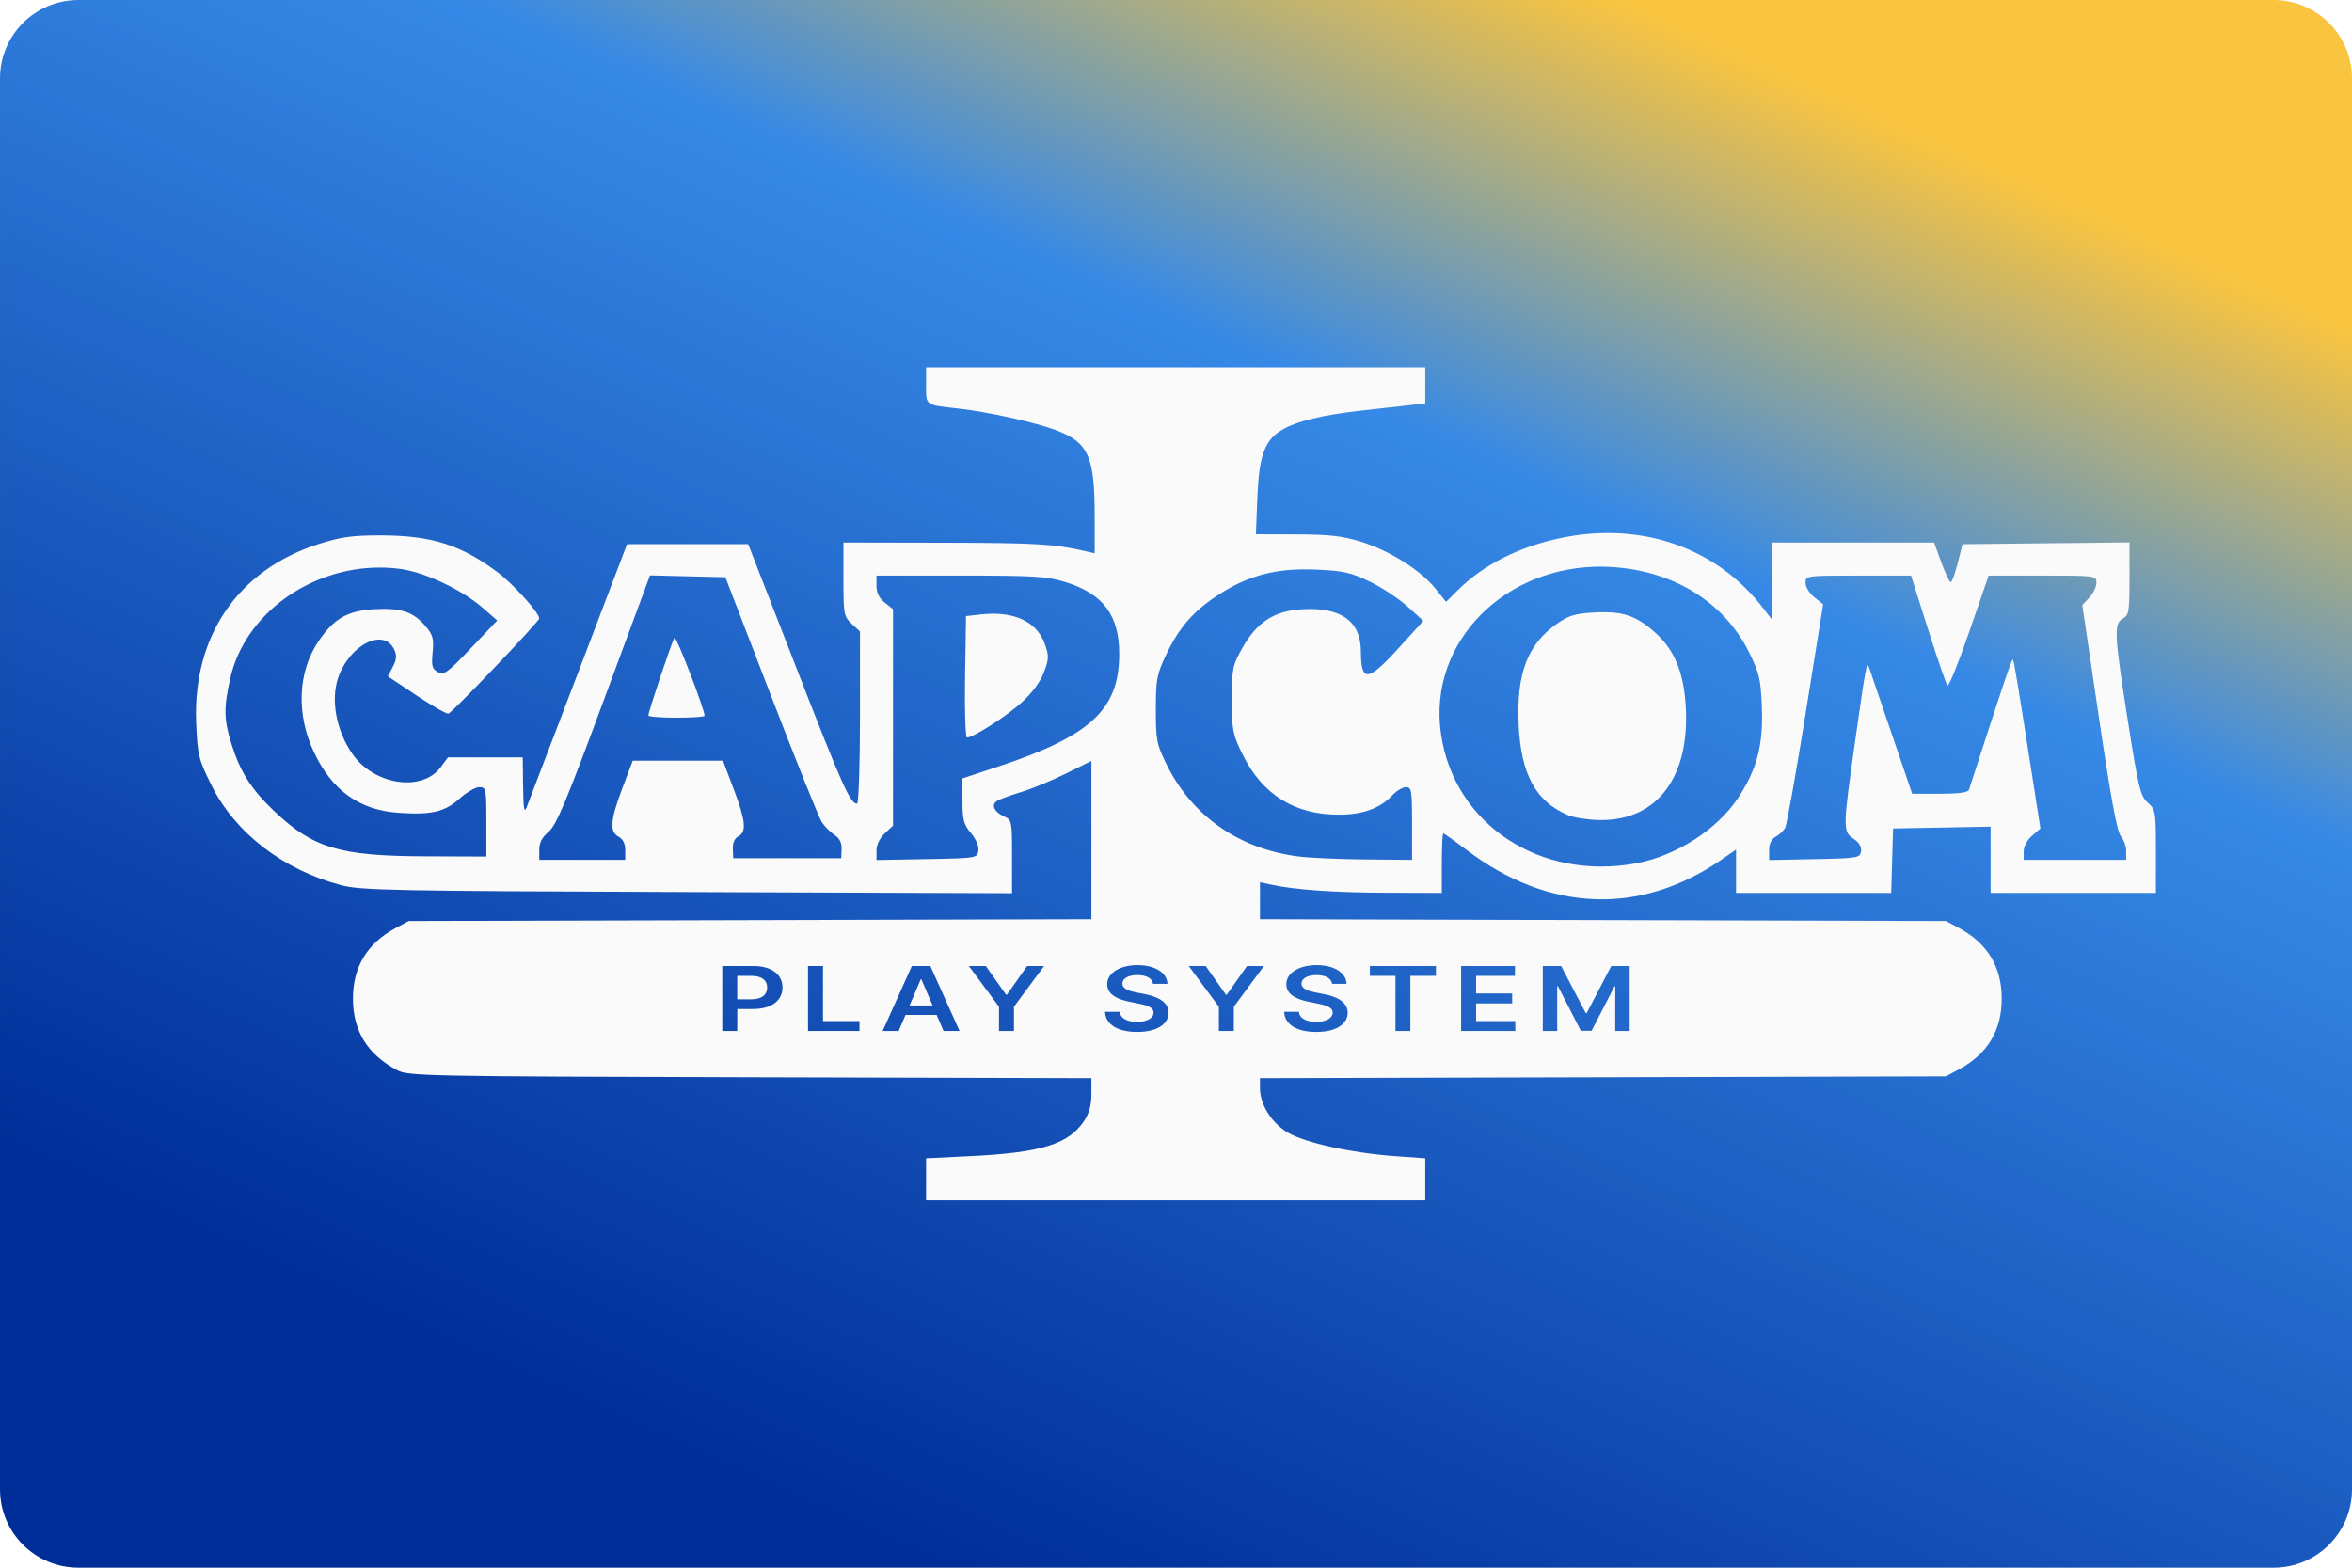
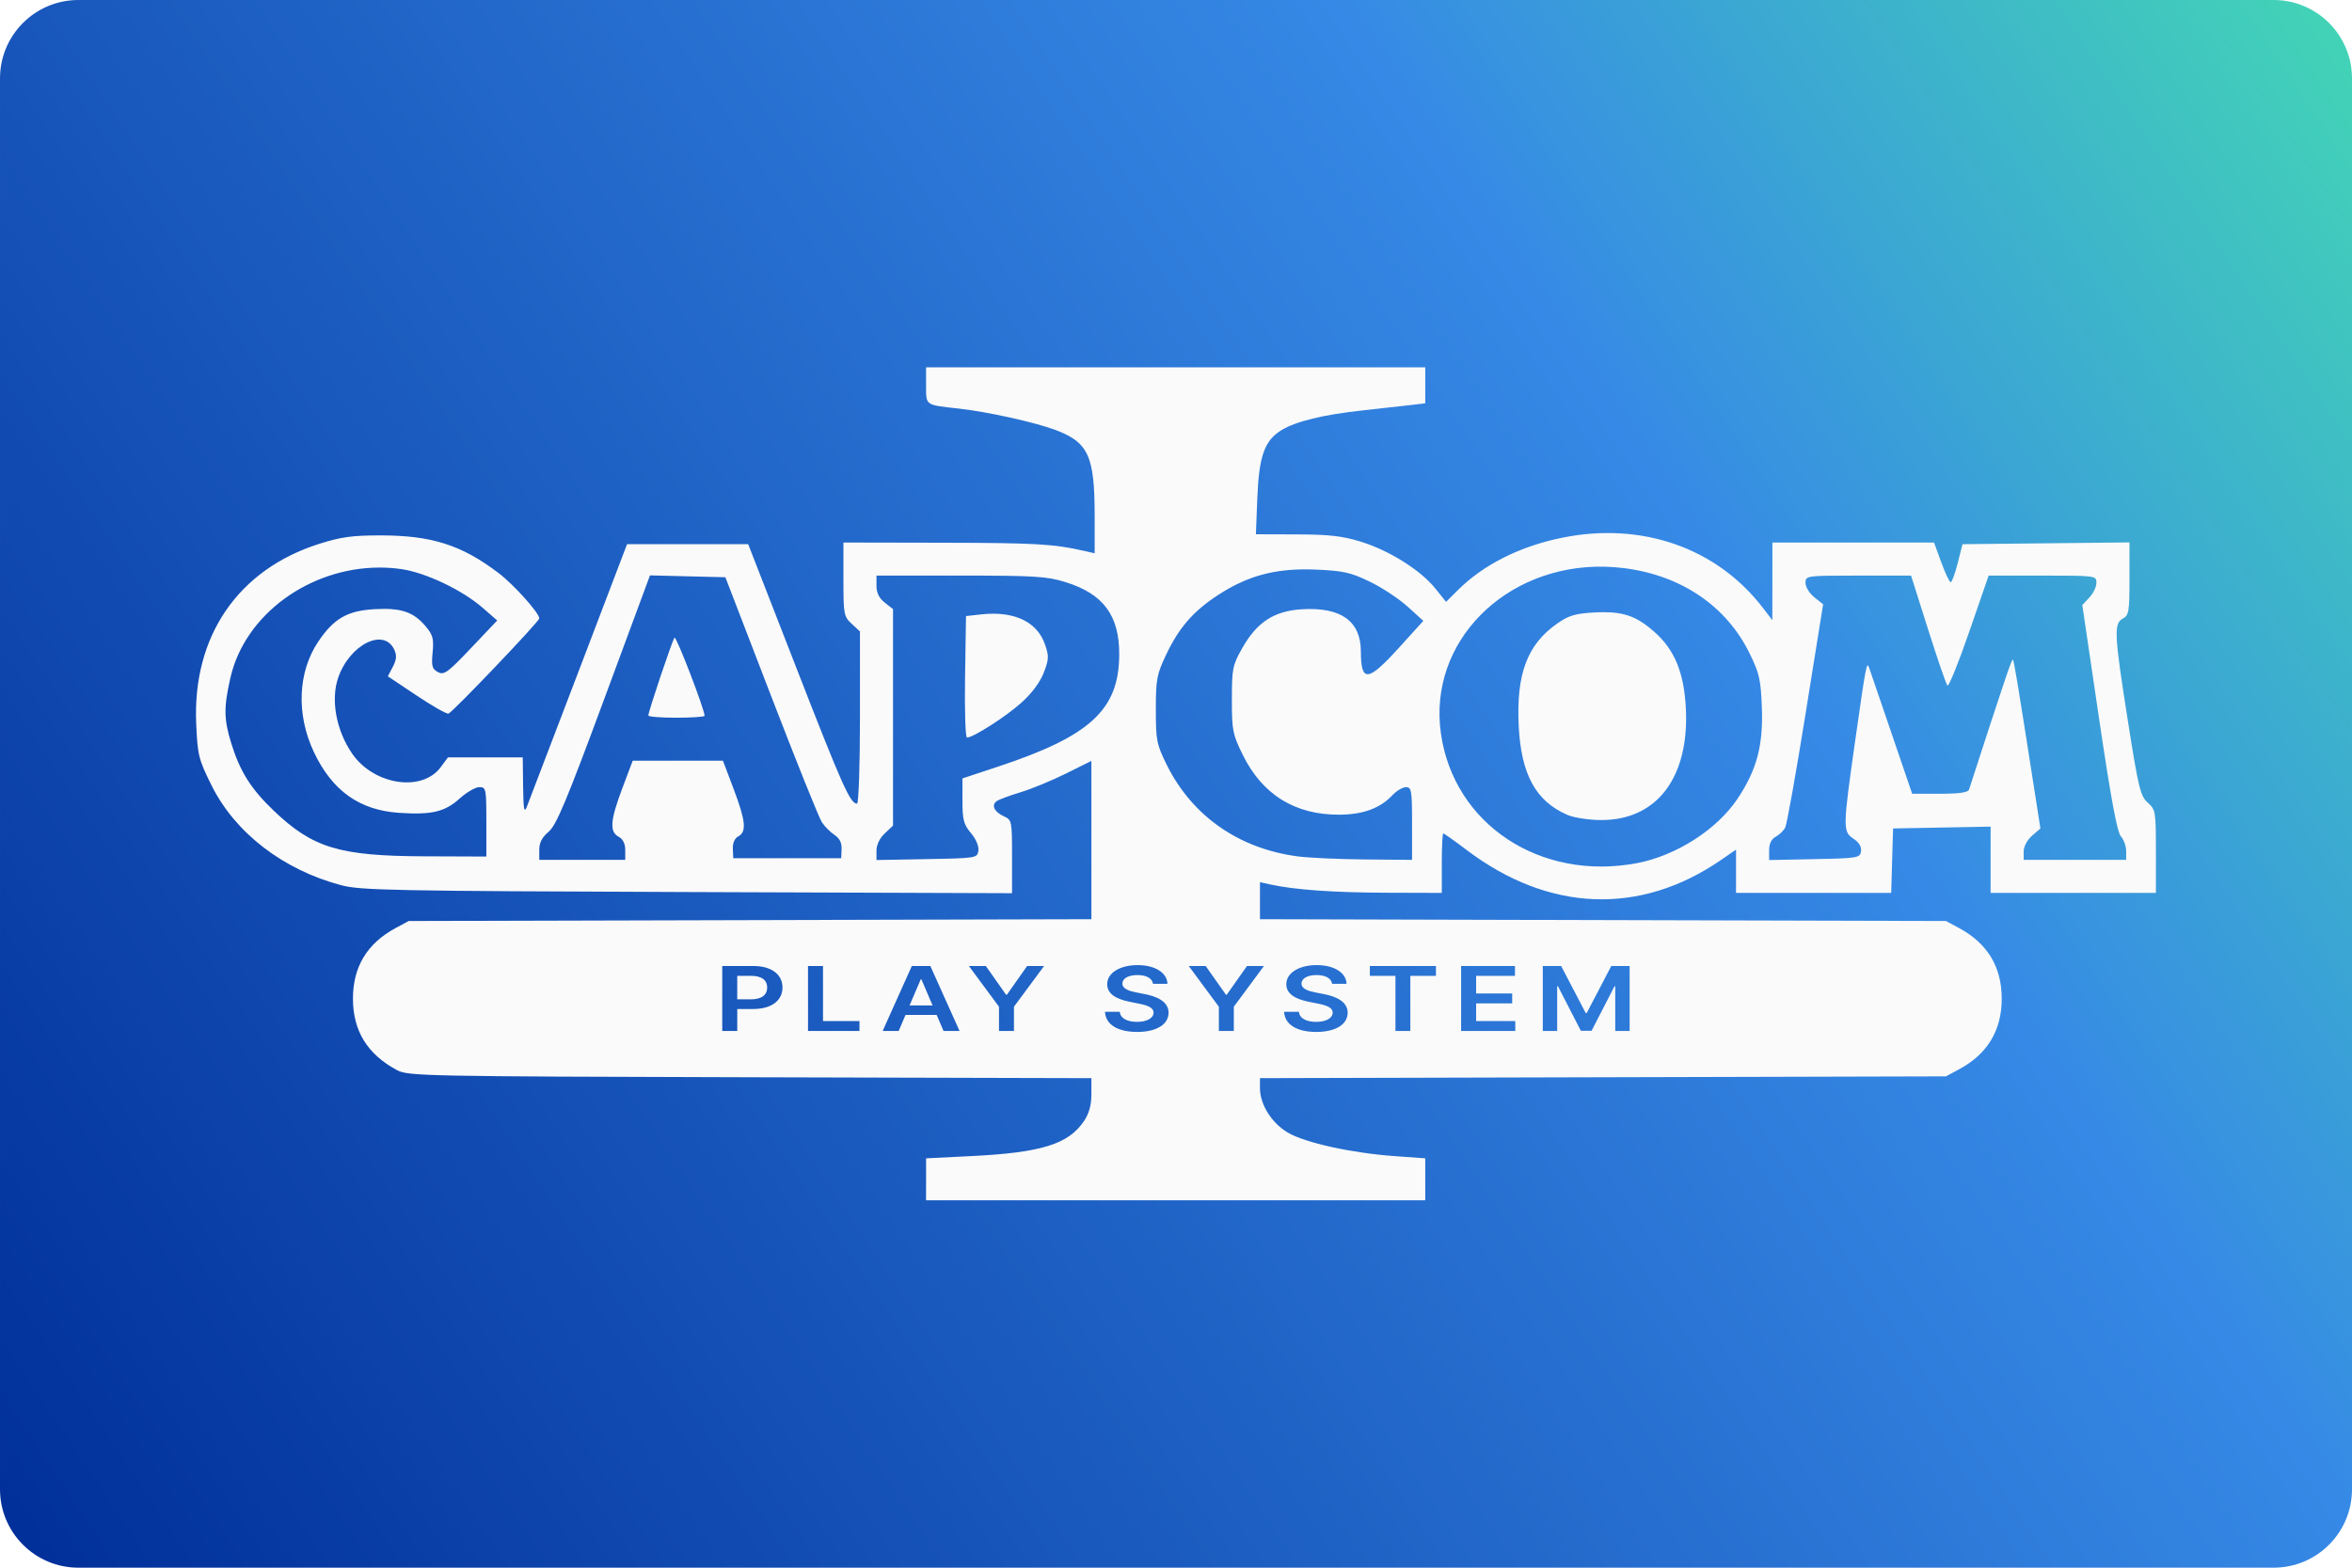
<svg xmlns="http://www.w3.org/2000/svg" width="480" height="320" version="1.1" viewBox="0 0 127 84.667">
  <defs>
-     <linearGradient id="a" x1="116.42" x2="78.505" y1="13.229" y2="97.112" gradientUnits="userSpaceOnUse">
-       <stop stop-color="#f9c440" offset="0" />
-       <stop stop-color="#3689e6" offset=".276" />
+     <linearGradient id="a" x1="127" x2="0" y2="84.667" gradientUnits="userSpaceOnUse">
+       <stop stop-color="#43d6b5" offset="0" />
+       <stop stop-color="#3689e6" offset=".3" />
      <stop stop-color="#002e99" offset="1" />
    </linearGradient>
  </defs>
  <rect width="127" height="84.667" ry="4.233" fill="url(#a)" stroke-linecap="square" stroke-linejoin="round" stroke-width=".529" style="paint-order:stroke fill markers" />
-   <path transform="matrix(.26458 0 0 .26458 -.00025 0)" d="m189 74.984v3.697c0 4.145-0.282 3.948 6.746 4.731 5.785 0.643 15.476 2.787 19.625 4.342 6.752 2.53 8.029 5.313 8.035 17.508l0.004 7.676-2.193-0.498c-6.211-1.407-9.87-1.617-28.676-1.654l-20.41-0.041v7.514c0 7.147 0.083 7.589 1.688 9.076l1.686 1.562v17.576c0 9.666-0.266 17.574-0.592 17.574-1.391 0-2.952-3.489-12.332-27.574l-9.887-25.391h-24.723l-9.896 25.977c-5.443 14.287-10.201 26.736-10.572 27.664-0.533 1.332-0.689 0.443-0.746-4.219l-0.072-5.904h-15.266l-1.477 2c-3.803 5.144-13.616 3.662-18.043-2.727-3.276-4.728-4.442-11.011-2.883-15.533 2.345-6.8 9.37-10.292 11.463-5.697 0.526 1.154 0.448 2.024-0.312 3.475l-1.014 1.935 5.838 3.897c3.211 2.143 6.146 3.818 6.525 3.721 0.8-0.206 18.541-18.805 18.541-19.438 0-1.116-5.235-6.942-8.354-9.297-7.575-5.719-13.604-7.638-24.033-7.648-5.782-0.006-8.096 0.315-12.588 1.746-16.524 5.266-25.809 18.856-25.041 36.65 0.279 6.469 0.479 7.283 3.109 12.592 4.808 9.702 14.571 17.24 26.424 20.404 3.991 1.065 10.359 1.192 70.676 1.408l66.293 0.238v-7.467c0-7.266-0.045-7.487-1.65-8.219-1.96-0.893-2.63-2.263-1.514-3.09 0.442-0.327 2.625-1.144 4.852-1.814 2.227-0.67 6.401-2.387 9.277-3.816l5.229-2.598v32.311l-139.33 0.367-2.699 1.457c-5.79 3.124-8.681 7.922-8.678 14.398 0.003 6.583 2.961 11.373 9.016 14.598 2.253 1.2 5.546 1.268 72.027 1.443l69.664 0.184v3.258c0 2.263-0.465 3.949-1.522 5.516-3.172 4.708-8.7 6.426-22.938 7.131l-9.277 0.459v4.285l-0.006 4.285h101.88v-8.572l-6.24-0.447c-8.764-0.627-18.235-2.711-21.791-4.795-3.317-1.944-5.703-5.745-5.703-9.084v-2.037l140-0.367 2.699-1.455c5.789-3.123 8.682-7.923 8.682-14.4s-2.893-11.277-8.682-14.4l-2.699-1.455-140-0.369v-7.559l2.191 0.482c4.845 1.069 12.878 1.639 23.615 1.674l11.303 0.035v-6.072c0-3.34 0.135-6.072 0.301-6.072 0.166 0 2.319 1.528 4.785 3.394 16.737 12.667 35.367 13.4 51.879 2.039l3.086-2.125v8.836h31.664l0.191-6.578 0.193-6.578 19.904-0.373v13.529h33.736v-8.467c0-8.147-0.062-8.521-1.662-9.951-1.502-1.342-1.894-2.947-4.049-16.625-2.809-17.827-2.913-19.954-1.035-20.959 1.224-0.655 1.35-1.412 1.35-8.131v-7.41l-34.074 0.361-0.982 3.879c-0.54 2.134-1.183 3.879-1.428 3.879-0.245 0-1.11-1.82-1.922-4.047l-1.477-4.049h-32.988l-0.014 15.855-1.799-2.361c-9.452-12.416-24.862-17.817-41.227-14.449-8.552 1.76-15.934 5.48-21.127 10.645l-2.434 2.418-2.213-2.754c-2.985-3.715-9.386-7.735-15.16-9.521-3.768-1.166-6.476-1.474-13.094-1.494l-8.344-0.025 0.293-7.422c0.336-8.5 1.461-11.691 4.865-13.795 2.966-1.833 8.533-3.191 16.746-4.082 3.811-0.414 8.218-0.906 9.795-1.094l2.867-0.342v-7.338h-101.88zm138.39 40.691c1.341 0.027 2.7 0.125 4.074 0.299 11.623 1.467 20.832 7.706 25.564 17.32 2.035 4.134 2.327 5.411 2.541 11.133 0.29 7.75-1.018 12.674-4.928 18.564-4.192 6.315-12.541 11.676-20.551 13.195-19.711 3.738-37.357-7.911-40.014-26.414-2.699-18.796 13.199-34.495 33.312-34.098zm-249.95 0.18c1.467-0.001 2.944 0.098 4.42 0.307 4.986 0.705 12.453 4.253 16.65 7.91l2.965 2.582-5.352 5.639c-4.774 5.031-5.503 5.559-6.748 4.893-1.193-0.638-1.35-1.22-1.082-4.01 0.268-2.786 0.058-3.567-1.432-5.338-2.479-2.946-5.022-3.796-10.438-3.49-5.519 0.312-8.296 1.91-11.451 6.59-4.204 6.234-4.552 14.88-0.91 22.584 3.735 7.901 9.317 11.874 17.43 12.404 6.629 0.433 9.303-0.202 12.32-2.928 1.415-1.278 3.22-2.324 4.01-2.324 1.374 0 1.435 0.306 1.435 7.084v7.084l-12.65-0.047c-17.366-0.066-22.755-1.699-30.74-9.314-4.618-4.404-6.865-7.957-8.641-13.662-1.549-4.977-1.587-7.378-0.205-13.453 2.956-12.997 16.234-22.499 30.418-22.51zm188.17 0.373c0.927-0.016 1.883-0.003 2.873 0.039 5.65 0.241 7.155 0.576 11.039 2.447 2.473 1.191 5.951 3.482 7.729 5.092l3.232 2.928-4.99 5.5c-6.344 6.991-7.738 7.124-7.76 0.746-0.021-6.179-4.018-9.066-11.93-8.619-5.755 0.325-9.269 2.602-12.301 7.975-1.956 3.467-2.094 4.157-2.094 10.473 0 6.28 0.157 7.082 2.217 11.266 4.01 8.146 10.683 12.278 19.74 12.223 4.839-0.029 8.291-1.301 10.803-3.975 0.852-0.907 2.104-1.648 2.781-1.648 1.118 0 1.23 0.686 1.23 7.422l0.002 7.424-9.615-0.086c-5.288-0.047-11.448-0.326-13.688-0.619-12.07-1.578-21.634-8.281-26.807-18.787-2.02-4.104-2.182-4.935-2.182-11.193 0-6.163 0.186-7.153 2.094-11.18 2.638-5.567 5.589-8.949 10.697-12.256 5.388-3.488 10.44-5.058 16.928-5.17zm-132.96 1.223 15.391 0.379 9.309 24.182c5.119 13.3 9.785 24.91 10.367 25.799 0.583 0.889 1.749 2.067 2.592 2.619 1.032 0.676 1.504 1.614 1.449 2.877l-0.082 1.873h-22.029l-0.084-1.908c-0.053-1.205 0.36-2.147 1.121-2.555 1.726-0.924 1.502-3.157-0.969-9.691l-2.174-5.75h-18.412l-2.113 5.602c-2.478 6.567-2.66 8.904-0.766 9.918 0.884 0.473 1.35 1.413 1.35 2.723v2h-17.543v-2.066c0-1.443 0.579-2.554 1.914-3.678 1.565-1.317 3.62-6.221 11.297-26.967l9.383-25.355zm46.227 0.041h17.135c15.137 0 17.634 0.153 21.422 1.326 7.763 2.403 11.035 6.833 10.984 14.867-0.071 11.185-5.912 16.574-24.707 22.795l-7.291 2.414v4.549c0 3.902 0.248 4.842 1.736 6.611 1.029 1.223 1.647 2.686 1.518 3.594-0.214 1.506-0.388 1.534-10.508 1.717l-10.289 0.188v-1.924c0-1.18 0.653-2.538 1.688-3.51l1.688-1.584v-44.199l-1.688-1.326c-1.152-0.907-1.688-1.99-1.688-3.422v-2.096zm200.37 0h10.773l3.469 10.965c1.908 6.031 3.687 11.198 3.951 11.484 0.264 0.286 2.264-4.648 4.445-10.965l3.967-11.484h10.998c10.86 0 10.998 0.019 10.998 1.475 0 0.811-0.649 2.165-1.441 3.008l-1.44 1.533 3.4 23.014c2.417 16.359 3.712 23.358 4.477 24.203 0.592 0.654 1.076 2.001 1.076 2.992v1.801h-20.916v-1.719c0-0.998 0.715-2.343 1.705-3.205l1.707-1.484-1.369-8.773c-3.314-21.213-4.021-25.478-4.254-25.711-0.205-0.205-1.934 4.926-8.945 26.555-0.19 0.586-2 0.844-5.938 0.844h-5.666l-4.201-12.314c-2.311-6.772-4.36-12.768-4.555-13.324-0.522-1.492-0.627-0.95-2.865 14.766-2.547 17.885-2.559 18.608-0.334 20.066 1.116 0.731 1.649 1.625 1.518 2.545l0.002 0.002c-0.193 1.352-0.637 1.427-9.48 1.605l-9.277 0.188v-2.019c0-1.321 0.461-2.267 1.334-2.734 0.734-0.393 1.61-1.238 1.949-1.879 0.339-0.641 2.218-11.158 4.176-23.371l3.561-22.207-1.799-1.434c-0.989-0.789-1.799-2.107-1.799-2.928 0-1.478 0.104-1.492 10.773-1.492zm-51.963 7.475c-0.633 2.8e-4 -1.305 0.022-2.023 0.062-3.811 0.215-5.144 0.622-7.519 2.291-6.058 4.258-8.317 10.291-7.799 20.824 0.488 9.93 3.483 15.405 9.953 18.203 1.299 0.562 4.351 1.032 6.783 1.047 11.511 0.069 18.162-8.754 17.367-23.035-0.398-7.151-2.334-11.79-6.422-15.389-3.36-2.958-5.906-4.006-10.34-4.004zm-124.72 0.307c-0.778 0.004-1.59 0.053-2.434 0.148l-2.982 0.336-0.195 12.398c-0.108 6.82 0.069 12.397 0.395 12.396 1.288-0.002 7.926-4.256 11.117-7.125 2.134-1.919 3.809-4.172 4.557-6.129 1.059-2.772 1.081-3.378 0.217-5.822-1.433-4.055-5.227-6.232-10.674-6.203zm-64.908 4.889c-0.44 0.501-5.336 15.078-5.336 15.889 0 0.25 2.582 0.453 5.736 0.453 3.154 0 5.734-0.181 5.734-0.402 0-1.313-5.783-16.339-6.135-15.939zm94.512 66.838c3.598 0 6.032 1.586 6.09 3.826h-2.947c-0.157-1.127-1.36-1.793-3.184-1.793-1.914 0-3.055 0.731-3.062 1.728-0.017 1.107 1.485 1.567 2.871 1.826l1.586 0.311c2.542 0.473 4.959 1.522 4.967 3.82-0.008 2.337-2.361 3.924-6.412 3.924-3.936 0-6.437-1.482-6.561-4.117h3.014c0.124 1.392 1.609 2.064 3.523 2.064 1.997 0 3.367-0.757 3.375-1.891-0.008-1.03-1.214-1.475-3.037-1.838l-1.924-0.389c-2.781-0.563-4.504-1.659-4.504-3.562-0.008-2.344 2.657-3.91 6.205-3.91zm36.553 0c3.598 0 6.032 1.586 6.09 3.826h-2.945c-0.157-1.127-1.362-1.793-3.186-1.793-1.914 0-3.055 0.731-3.062 1.728-0.017 1.107 1.487 1.567 2.873 1.826l1.584 0.311c2.542 0.473 4.959 1.522 4.967 3.82-0.008 2.337-2.361 3.924-6.412 3.924-3.936 0-6.435-1.482-6.559-4.117h3.012c0.124 1.392 1.609 2.064 3.523 2.064 1.997 0 3.367-0.757 3.375-1.891-0.008-1.03-1.214-1.475-3.037-1.838l-1.922-0.389c-2.781-0.563-4.506-1.659-4.506-3.562-0.008-2.344 2.657-3.91 6.205-3.91zm-121.32 0.182h6.338c3.887 0 5.957 1.859 5.957 4.391 0 2.551-2.095 4.389-5.998 4.389h-3.234v4.481h-3.062v-13.26zm17.502 0h3.061v11.246h7.443v2.014h-10.504v-13.26zm21.189 0h3.779l5.957 13.26h-3.268l-1.402-3.269h-6.356l-1.395 3.269h-3.268l5.951-13.26zm11.641 0h3.459l4.133 5.865h0.166l4.133-5.865h3.459l-6.148 8.314v4.945h-3.053v-4.945l-6.148-8.314zm44.871 0h3.457l4.135 5.865h0.164l4.135-5.865h3.457l-6.148 8.314v4.945h-3.053v-4.945l-6.146-8.314zm36.965 0h13.484v2.014h-5.225v11.246h-3.037v-11.246h-5.223v-2.014zm18.623 0h10.992v2.014h-7.93v3.6h7.359v2.014h-7.359v3.619h7.994v2.014h-11.057v-13.26zm16.668 0h3.746l5.018 9.609h0.197l5.018-9.609h3.746v13.26h-2.938v-9.109h-0.156l-4.672 9.07h-2.195l-4.67-9.09h-0.156v9.129h-2.938v-13.26zm-164.4 2.008v4.797h2.82c2.277 0 3.293-1.002 3.293-2.414 0-1.412-1.015-2.383-3.309-2.383h-2.805zm37.451 0.711-2.285 5.342h4.703l-2.285-5.342h-0.133z" fill="#fafafa" />
+   <path transform="matrix(.26458 0 0 .26458 -.00025 0)" d="m189 74.984v3.697c0 4.145-0.282 3.948 6.746 4.731 5.785 0.643 15.476 2.787 19.625 4.342 6.752 2.53 8.029 5.313 8.035 17.508l0.004 7.676-2.193-0.498c-6.211-1.407-9.87-1.617-28.676-1.654l-20.41-0.041v7.514c0 7.147 0.083 7.589 1.688 9.076l1.686 1.562v17.576c0 9.666-0.266 17.574-0.592 17.574-1.391 0-2.952-3.489-12.332-27.574l-9.887-25.391h-24.723l-9.896 25.977c-5.443 14.287-10.201 26.736-10.572 27.664-0.533 1.332-0.689 0.443-0.746-4.219l-0.072-5.904h-15.266l-1.477 2c-3.803 5.144-13.616 3.662-18.043-2.727-3.276-4.728-4.442-11.011-2.883-15.533 2.345-6.8 9.37-10.292 11.463-5.697 0.526 1.154 0.448 2.024-0.312 3.475l-1.014 1.935 5.838 3.897c3.211 2.143 6.146 3.818 6.525 3.721 0.8-0.206 18.541-18.805 18.541-19.438 0-1.116-5.235-6.942-8.354-9.297-7.575-5.719-13.604-7.638-24.033-7.648-5.782-0.006-8.096 0.315-12.588 1.746-16.524 5.266-25.809 18.856-25.041 36.65 0.279 6.469 0.479 7.283 3.109 12.592 4.808 9.702 14.571 17.24 26.424 20.404 3.991 1.065 10.359 1.192 70.676 1.408l66.293 0.238v-7.467c0-7.266-0.045-7.487-1.65-8.219-1.96-0.893-2.63-2.263-1.514-3.09 0.442-0.327 2.625-1.144 4.852-1.814 2.227-0.67 6.401-2.387 9.277-3.816l5.229-2.598v32.311l-139.33 0.367-2.699 1.457c-5.79 3.124-8.681 7.922-8.678 14.398 0.003 6.583 2.961 11.373 9.016 14.598 2.253 1.2 5.546 1.268 72.027 1.443l69.664 0.184v3.258c0 2.263-0.465 3.949-1.522 5.516-3.172 4.708-8.7 6.426-22.938 7.131l-9.277 0.459v4.285l-0.006 4.285h101.88v-8.572l-6.24-0.447c-8.764-0.627-18.235-2.711-21.791-4.795-3.317-1.944-5.703-5.745-5.703-9.084v-2.037l140-0.367 2.699-1.455c5.789-3.123 8.682-7.923 8.682-14.4s-2.893-11.277-8.682-14.4l-2.699-1.455-140-0.369v-7.559l2.191 0.482c4.845 1.069 12.878 1.639 23.615 1.674l11.303 0.035v-6.072c0-3.34 0.135-6.072 0.301-6.072 0.166 0 2.319 1.528 4.785 3.394 16.737 12.667 35.367 13.4 51.879 2.039l3.086-2.125v8.836h31.664l0.191-6.578 0.193-6.578 19.904-0.373v13.529h33.736v-8.467c0-8.147-0.062-8.521-1.662-9.951-1.502-1.342-1.894-2.947-4.049-16.625-2.809-17.827-2.913-19.954-1.035-20.959 1.224-0.655 1.35-1.412 1.35-8.131v-7.41l-34.074 0.361-0.982 3.879c-0.54 2.134-1.183 3.879-1.428 3.879-0.245 0-1.11-1.82-1.922-4.047l-1.477-4.049h-32.988l-0.014 15.855-1.799-2.361c-9.452-12.416-24.862-17.817-41.227-14.449-8.552 1.76-15.934 5.48-21.127 10.645l-2.434 2.418-2.213-2.754c-2.985-3.715-9.386-7.735-15.16-9.521-3.768-1.166-6.476-1.474-13.094-1.494l-8.344-0.025 0.293-7.422c0.336-8.5 1.461-11.691 4.865-13.795 2.966-1.833 8.533-3.191 16.746-4.082 3.811-0.414 8.218-0.906 9.795-1.094l2.867-0.342v-7.338h-101.88zm138.39 40.691c1.341 0.027 2.7 0.125 4.074 0.299 11.623 1.467 20.832 7.706 25.564 17.32 2.035 4.134 2.327 5.411 2.541 11.133 0.29 7.75-1.018 12.674-4.928 18.564-4.192 6.315-12.541 11.676-20.551 13.195-19.711 3.738-37.357-7.911-40.014-26.414-2.699-18.796 13.199-34.495 33.312-34.098zm-249.95 0.18c1.467-0.001 2.944 0.098 4.42 0.307 4.986 0.705 12.453 4.253 16.65 7.91l2.965 2.582-5.352 5.639c-4.774 5.031-5.503 5.559-6.748 4.893-1.193-0.638-1.35-1.22-1.082-4.01 0.268-2.786 0.058-3.567-1.432-5.338-2.479-2.946-5.022-3.796-10.438-3.49-5.519 0.312-8.296 1.91-11.451 6.59-4.204 6.234-4.552 14.88-0.91 22.584 3.735 7.901 9.317 11.874 17.43 12.404 6.629 0.433 9.303-0.202 12.32-2.928 1.415-1.278 3.22-2.324 4.01-2.324 1.374 0 1.435 0.306 1.435 7.084v7.084l-12.65-0.047c-17.366-0.066-22.755-1.699-30.74-9.314-4.618-4.404-6.865-7.957-8.641-13.662-1.549-4.977-1.587-7.378-0.205-13.453 2.956-12.997 16.234-22.499 30.418-22.51zm188.17 0.373c0.927-0.016 1.883-0.003 2.873 0.039 5.65 0.241 7.155 0.576 11.039 2.447 2.473 1.191 5.951 3.482 7.729 5.092l3.232 2.928-4.99 5.5c-6.344 6.991-7.738 7.124-7.76 0.746-0.021-6.179-4.018-9.066-11.93-8.619-5.755 0.325-9.269 2.602-12.301 7.975-1.956 3.467-2.094 4.157-2.094 10.473 0 6.28 0.157 7.082 2.217 11.266 4.01 8.146 10.683 12.278 19.74 12.223 4.839-0.029 8.291-1.301 10.803-3.975 0.852-0.907 2.104-1.648 2.781-1.648 1.118 0 1.23 0.686 1.23 7.422l0.002 7.424-9.615-0.086c-5.288-0.047-11.448-0.326-13.688-0.619-12.07-1.578-21.634-8.281-26.807-18.787-2.02-4.104-2.182-4.935-2.182-11.193 0-6.163 0.186-7.153 2.094-11.18 2.638-5.567 5.589-8.949 10.697-12.256 5.388-3.488 10.44-5.058 16.928-5.17zm-132.96 1.223 15.391 0.379 9.309 24.182c5.119 13.3 9.785 24.91 10.367 25.799 0.583 0.889 1.749 2.067 2.592 2.619 1.032 0.676 1.504 1.614 1.449 2.877l-0.082 1.873h-22.029l-0.084-1.908c-0.053-1.205 0.36-2.147 1.121-2.555 1.726-0.924 1.502-3.157-0.969-9.691l-2.174-5.75h-18.412l-2.113 5.602c-2.478 6.567-2.66 8.904-0.766 9.918 0.884 0.473 1.35 1.413 1.35 2.723v2h-17.543v-2.066c0-1.443 0.579-2.554 1.914-3.678 1.565-1.317 3.62-6.221 11.297-26.967l9.383-25.355zm46.227 0.041h17.135c15.137 0 17.634 0.153 21.422 1.326 7.763 2.403 11.035 6.833 10.984 14.867-0.071 11.185-5.912 16.574-24.707 22.795l-7.291 2.414v4.549c0 3.902 0.248 4.842 1.736 6.611 1.029 1.223 1.647 2.686 1.518 3.594-0.214 1.506-0.388 1.534-10.508 1.717l-10.289 0.188v-1.924c0-1.18 0.653-2.538 1.688-3.51l1.688-1.584v-44.199l-1.688-1.326c-1.152-0.907-1.688-1.99-1.688-3.422v-2.096zm200.37 0h10.773l3.469 10.965c1.908 6.031 3.687 11.198 3.951 11.484 0.264 0.286 2.264-4.648 4.445-10.965l3.967-11.484h10.998c10.86 0 10.998 0.019 10.998 1.475 0 0.811-0.649 2.165-1.441 3.008l-1.44 1.533 3.4 23.014c2.417 16.359 3.712 23.358 4.477 24.203 0.592 0.654 1.076 2.001 1.076 2.992v1.801h-20.916v-1.719c0-0.998 0.715-2.343 1.705-3.205l1.707-1.484-1.369-8.773c-3.314-21.213-4.021-25.478-4.254-25.711-0.205-0.205-1.934 4.926-8.945 26.555-0.19 0.586-2 0.844-5.938 0.844h-5.666l-4.201-12.314c-2.311-6.772-4.36-12.768-4.555-13.324-0.522-1.492-0.627-0.95-2.865 14.766-2.547 17.885-2.559 18.608-0.334 20.066 1.116 0.731 1.649 1.625 1.518 2.545l0.002 0.002c-0.193 1.352-0.637 1.427-9.48 1.605l-9.277 0.188v-2.019c0-1.321 0.461-2.267 1.334-2.734 0.734-0.393 1.61-1.238 1.949-1.879 0.339-0.641 2.218-11.158 4.176-23.371l3.561-22.207-1.799-1.434c-0.989-0.789-1.799-2.107-1.799-2.928 0-1.478 0.104-1.492 10.773-1.492zm-51.963 7.475c-0.633 2.8e-4 -1.305 0.022-2.023 0.062-3.811 0.215-5.144 0.622-7.519 2.291-6.058 4.258-8.317 10.291-7.799 20.824 0.488 9.93 3.483 15.405 9.953 18.203 1.299 0.562 4.351 1.032 6.783 1.047 11.511 0.069 18.162-8.754 17.367-23.035-0.398-7.151-2.334-11.79-6.422-15.389-3.36-2.958-5.906-4.006-10.34-4.004zm-124.72 0.307c-0.778 0.004-1.59 0.053-2.434 0.148l-2.982 0.336-0.195 12.398c-0.108 6.82 0.069 12.397 0.395 12.396 1.288-0.002 7.926-4.256 11.117-7.125 2.134-1.919 3.809-4.172 4.557-6.129 1.059-2.772 1.081-3.378 0.217-5.822-1.433-4.055-5.227-6.232-10.674-6.203zm-64.908 4.889c-0.44 0.501-5.336 15.078-5.336 15.889 0 0.25 2.582 0.453 5.736 0.453 3.154 0 5.734-0.181 5.734-0.402 0-1.313-5.783-16.339-6.135-15.939zm94.512 66.838c3.598 0 6.032 1.586 6.09 3.826h-2.947c-0.157-1.127-1.36-1.793-3.184-1.793-1.914 0-3.055 0.731-3.062 1.728-0.017 1.107 1.485 1.567 2.871 1.826l1.586 0.311c2.542 0.473 4.959 1.522 4.967 3.82-0.008 2.337-2.361 3.924-6.412 3.924-3.936 0-6.437-1.482-6.561-4.117h3.014c0.124 1.392 1.609 2.064 3.523 2.064 1.997 0 3.367-0.757 3.375-1.891-0.008-1.03-1.214-1.475-3.037-1.838l-1.924-0.389c-2.781-0.563-4.504-1.659-4.504-3.562-0.008-2.344 2.657-3.91 6.205-3.91zm36.553 0c3.598 0 6.032 1.586 6.09 3.826h-2.945c-0.157-1.127-1.362-1.793-3.186-1.793-1.914 0-3.055 0.731-3.062 1.728-0.017 1.107 1.487 1.567 2.873 1.826l1.584 0.311c2.542 0.473 4.959 1.522 4.967 3.82-0.008 2.337-2.361 3.924-6.412 3.924-3.936 0-6.435-1.482-6.559-4.117h3.012c0.124 1.392 1.609 2.064 3.523 2.064 1.997 0 3.367-0.757 3.375-1.891-0.008-1.03-1.214-1.475-3.037-1.838l-1.922-0.389c-2.781-0.563-4.506-1.659-4.506-3.562-0.008-2.344 2.657-3.91 6.205-3.91zm-121.32 0.182h6.338c3.887 0 5.957 1.859 5.957 4.391 0 2.551-2.095 4.389-5.998 4.389h-3.234v4.481h-3.062v-13.26zm17.502 0h3.061v11.246h7.443v2.014h-10.504v-13.26zm21.189 0h3.779l5.957 13.26h-3.268l-1.402-3.269h-6.356l-1.395 3.269h-3.268l5.951-13.26zm11.641 0h3.459l4.133 5.865h0.166l4.133-5.865h3.459l-6.148 8.314v4.945h-3.053v-4.945l-6.148-8.314zm44.871 0h3.457l4.135 5.865h0.164l4.135-5.865h3.457l-6.148 8.314v4.945h-3.053v-4.945l-6.146-8.314zm36.965 0h13.484v2.014h-5.225v11.246h-3.037v-11.246h-5.223v-2.014zm18.623 0h10.992v2.014h-7.93v3.6h7.359v2.014h-7.359v3.619h7.994v2.014h-11.057v-13.26zm16.668 0h3.746l5.018 9.609h0.197l5.018-9.609h3.746v13.26h-2.938v-9.109h-0.156l-4.672 9.07h-2.195l-4.67-9.09h-0.156v9.129h-2.938v-13.26zm-164.4 2.008v4.797h2.82c2.277 0 3.293-1.002 3.293-2.414s-1.015-2.383-3.309-2.383h-2.805zm37.451 0.711-2.285 5.342h4.703l-2.285-5.342h-0.133z" fill="#fafafa" />
  <style type="text/css">.st0{fill:#FC0C18;}
	.st1{fill:#FC0C18;}</style>
</svg>
